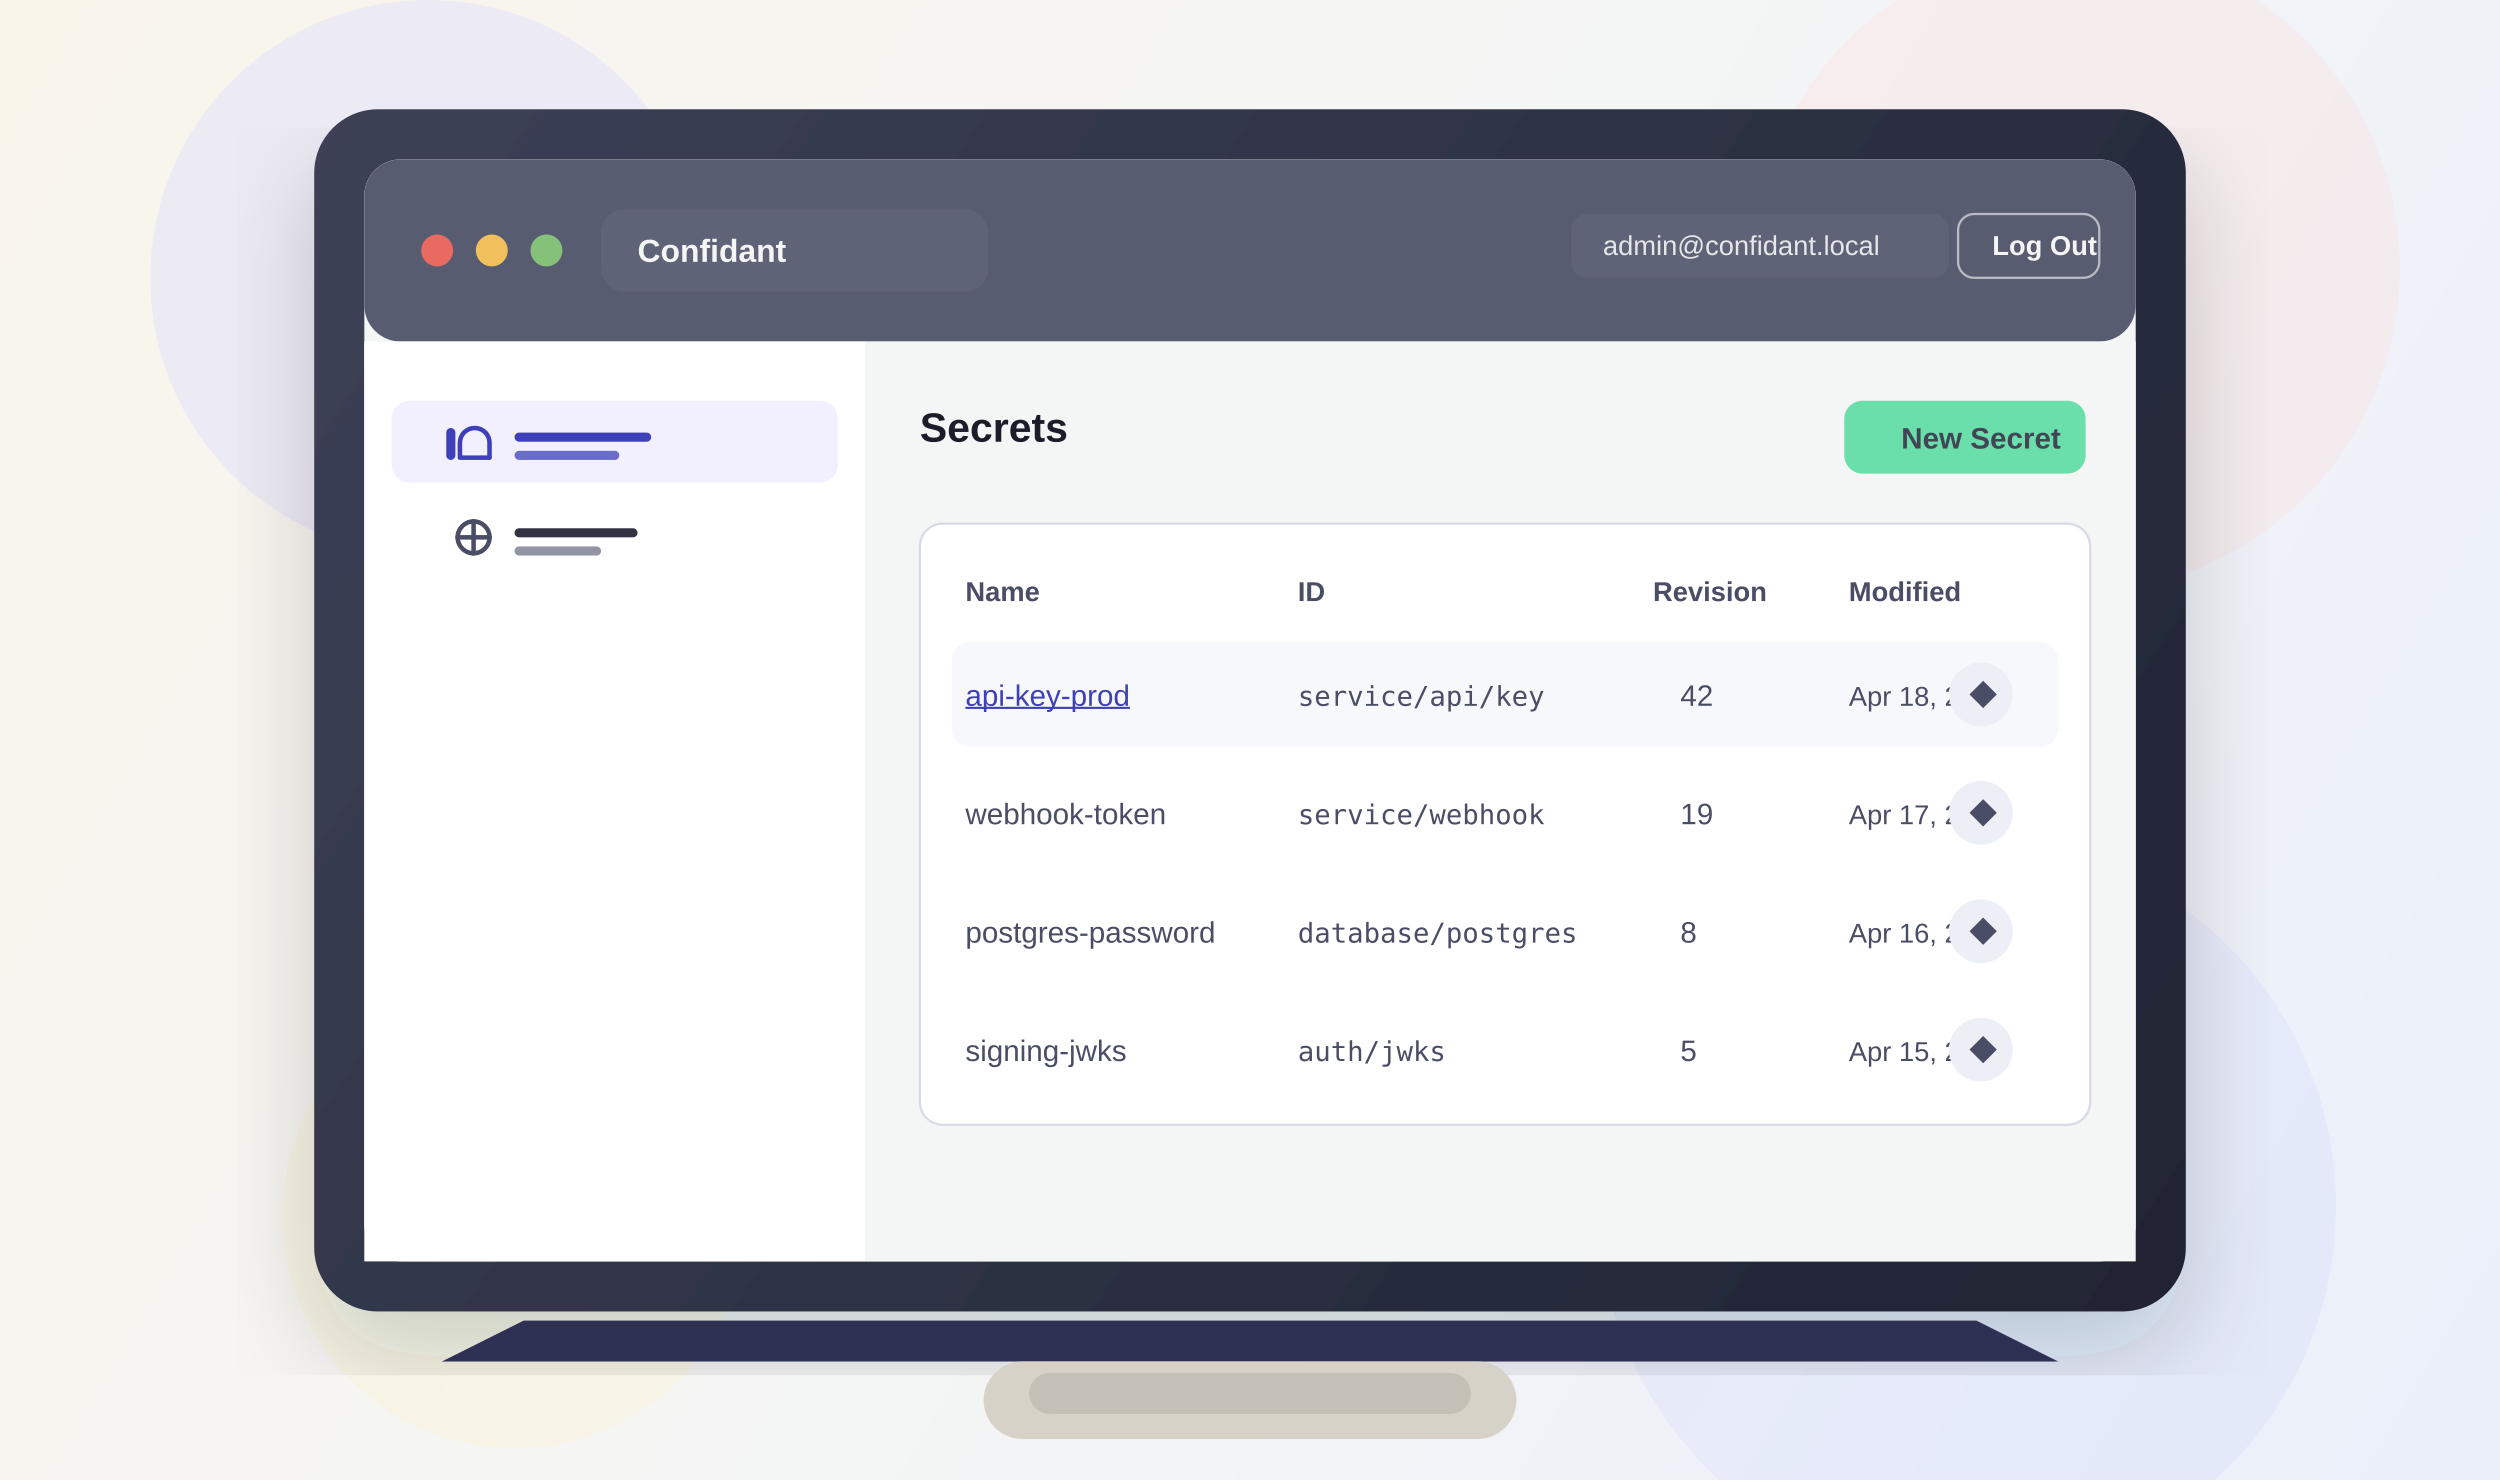
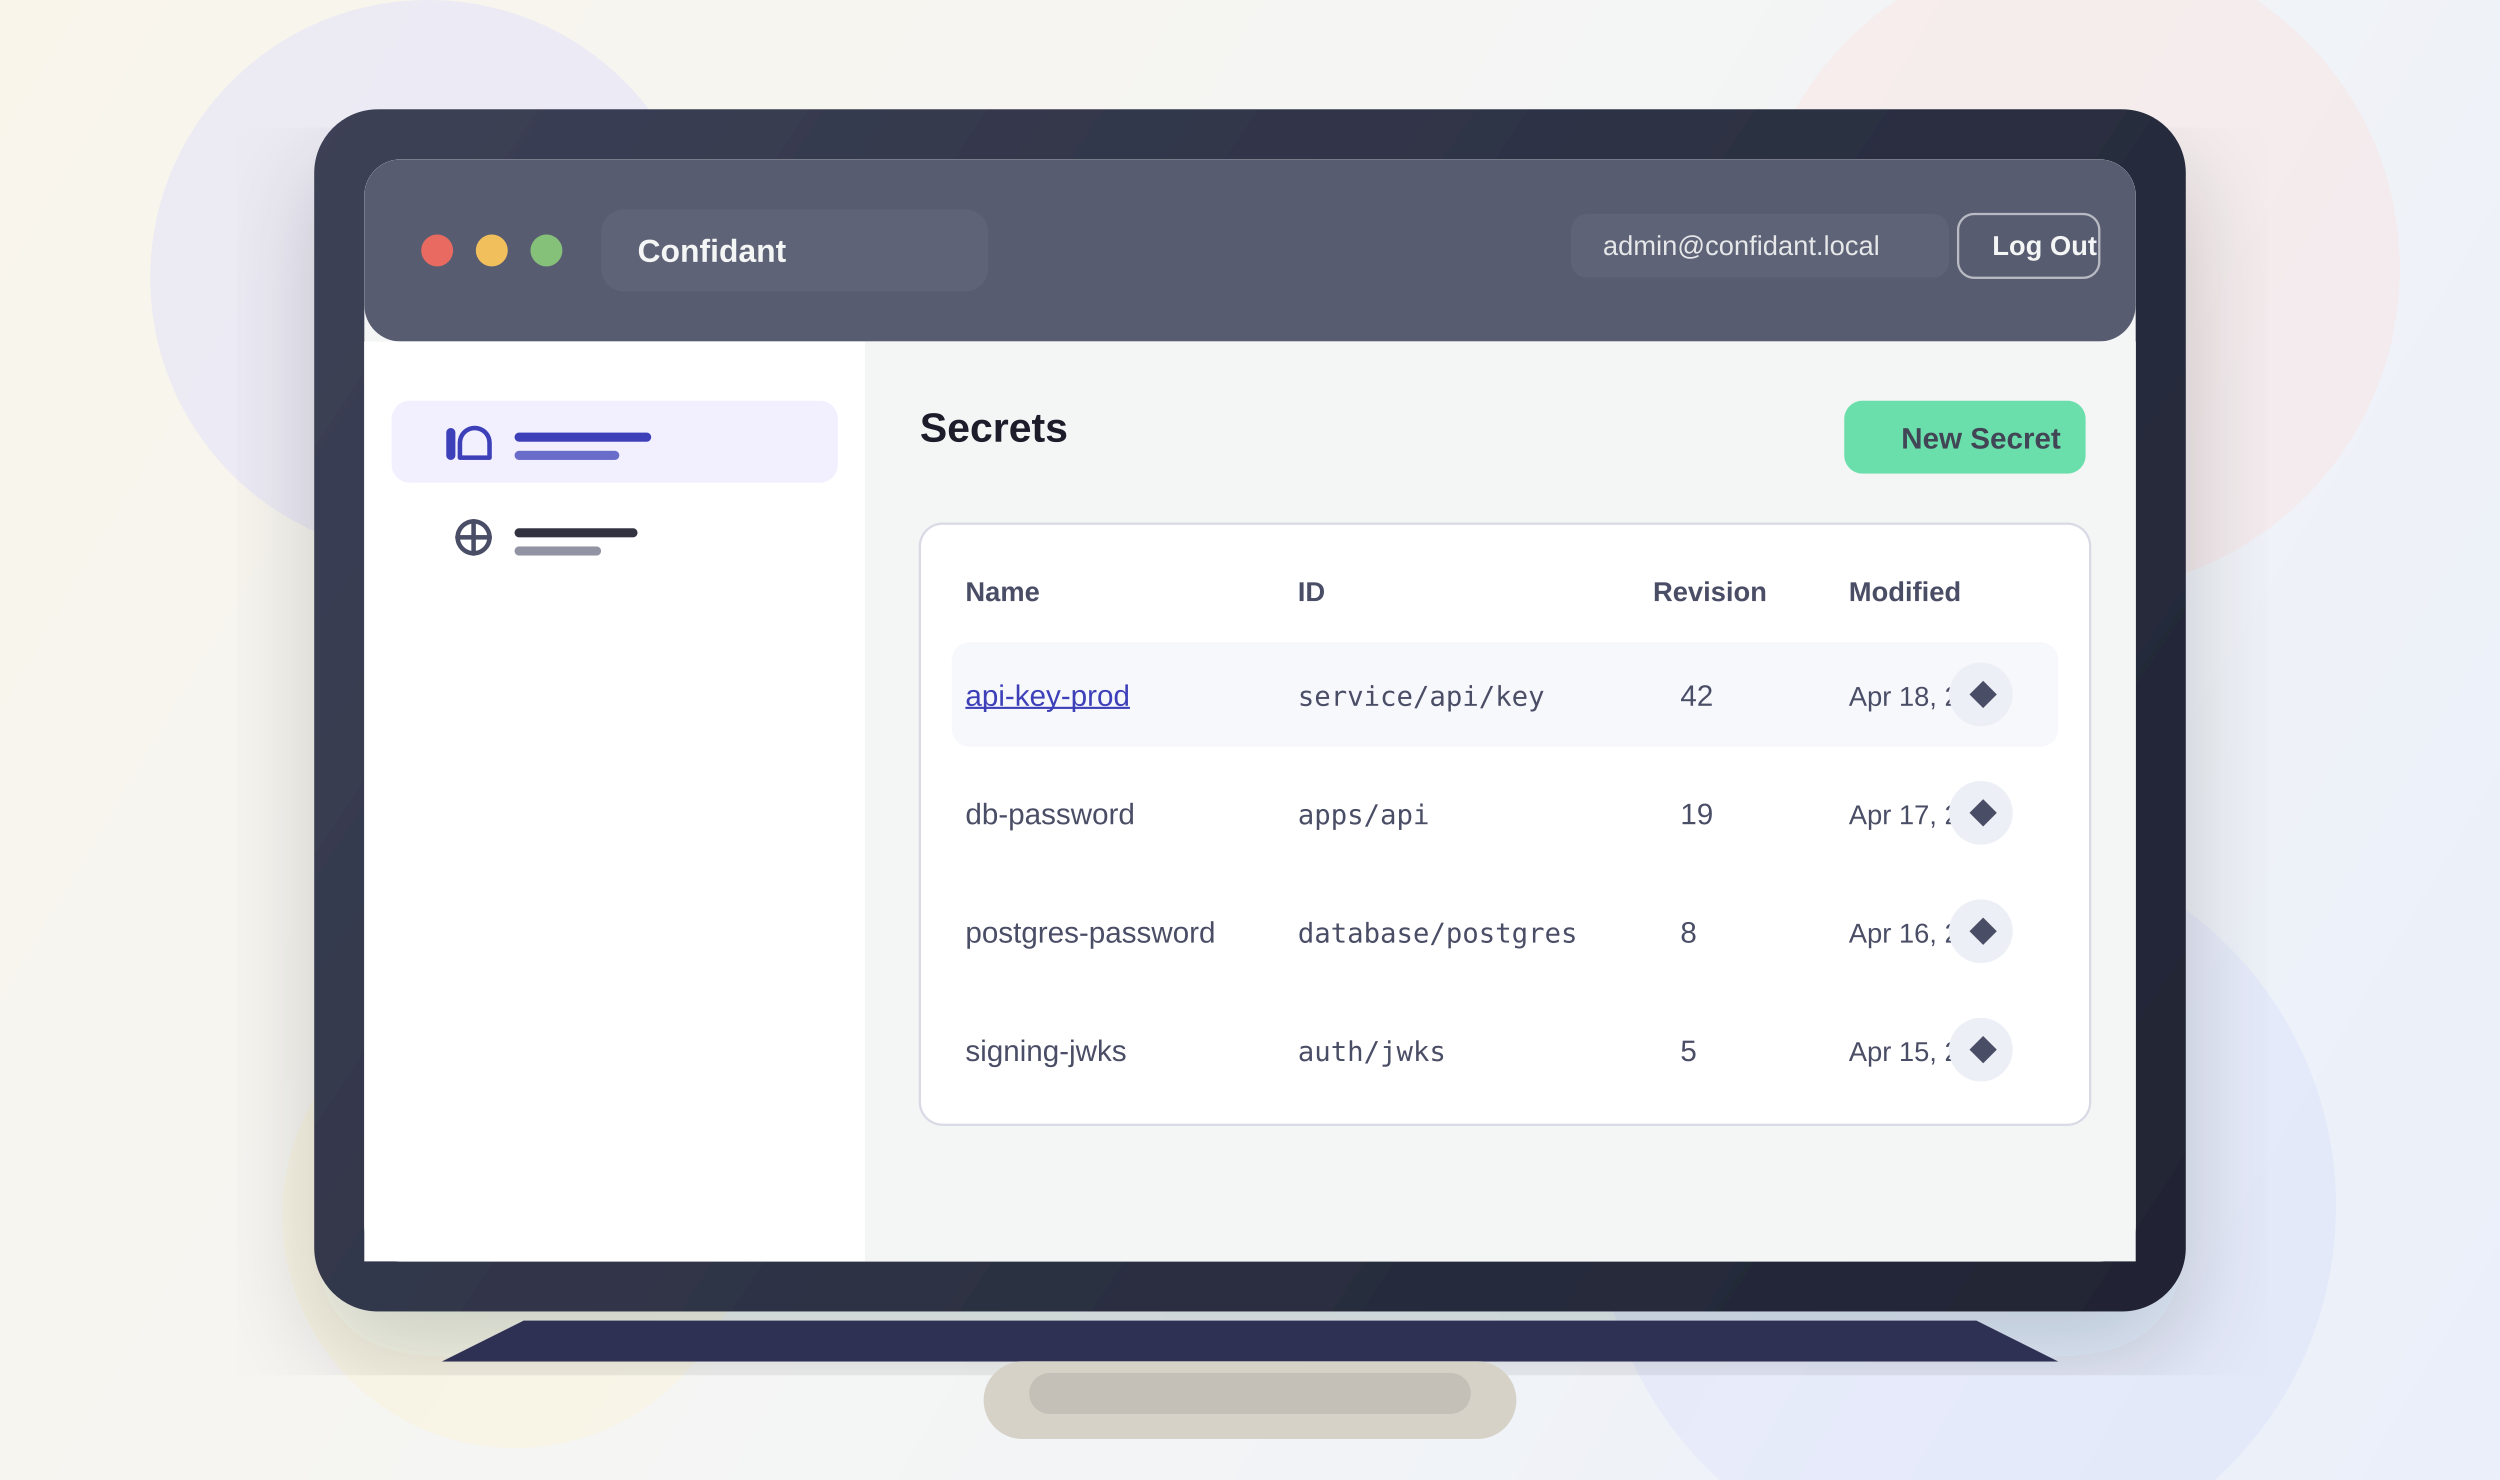
<svg xmlns="http://www.w3.org/2000/svg" width="1098" height="650" viewBox="0 0 1098 650" fill="none">
  <defs>
    <linearGradient id="bg" x1="0" y1="0" x2="1098" y2="650" gradientUnits="userSpaceOnUse">
      <stop offset="0" stop-color="#F9F5EB" />
      <stop offset="0.5" stop-color="#F4F5F5" />
      <stop offset="1" stop-color="#EAEFFA" />
    </linearGradient>
    <linearGradient id="laptop" x1="136" y1="50" x2="960" y2="596" gradientUnits="userSpaceOnUse">
      <stop offset="0" stop-color="#3C4156" />
      <stop offset="1" stop-color="#1F2333" />
    </linearGradient>
    <filter id="shadow" x="104" y="36" width="892" height="568" filterUnits="userSpaceOnUse">
      <feDropShadow dx="0" dy="20" stdDeviation="22" flood-color="#1A1C2A" flood-opacity="0.18" />
    </filter>
  </defs>
  <rect width="1098" height="650" fill="url(#bg)" />
  <circle cx="188" cy="122" r="122" fill="#D7D6FF" opacity="0.34" />
  <circle cx="912" cy="118" r="142" fill="#FFD7D2" opacity="0.26" />
  <circle cx="864" cy="530" r="162" fill="#C9D3FF" opacity="0.22" />
  <circle cx="226" cy="534" r="102" fill="#FFF0C1" opacity="0.26" />
  <g filter="url(#shadow)">
    <rect x="138" y="48" width="822" height="528" rx="28" fill="url(#laptop)" />
    <rect x="160" y="70" width="778" height="484" rx="16" fill="#F4F5F5" />
    <rect x="160" y="70" width="778" height="80" rx="16" fill="#585C70" />
    <circle cx="192" cy="110" r="7" fill="#E86A61" />
    <circle cx="216" cy="110" r="7" fill="#F2BF5D" />
    <circle cx="240" cy="110" r="7" fill="#86C17A" />
    <rect x="264" y="92" width="170" height="36" rx="10" fill="#6A6E84" opacity="0.38" />
    <text x="280" y="115" fill="#F4F5F5" font-family="Helvetica Neue, Arial, sans-serif" font-size="14" font-weight="700">Confidant</text>
    <rect x="690" y="94" width="166" height="28" rx="7" fill="#6A6E84" opacity="0.34" />
    <text x="704" y="112" fill="#F4F5F5" font-family="Helvetica Neue, Arial, sans-serif" font-size="12" opacity="0.9">admin@confidant.local</text>
    <rect x="860" y="94" width="62" height="28" rx="7" fill="none" stroke="#F4F5F5" stroke-opacity="0.62" />
    <text x="875" y="112" fill="#F4F5F5" font-family="Helvetica Neue, Arial, sans-serif" font-size="12" font-weight="700">Log Out</text>
    <rect x="160" y="150" width="220" height="404" rx="0" fill="#FFFFFF" />
    <rect x="380" y="150" width="558" height="404" rx="0" fill="#F4F5F5" />
    <rect x="172" y="176" width="196" height="36" rx="8" fill="#F2F0FF" />
    <rect x="196" y="188" width="4" height="14" rx="2" fill="#3D40B8" />
    <path d="M202 194.5C202 190.9 204.8 188 208.5 188C212.2 188 215 190.9 215 194.5V201H202V194.5Z" stroke="#3D40B8" stroke-width="2" stroke-linejoin="round" />
    <rect x="226" y="190" width="60" height="4" rx="2" fill="#3D40B8" />
    <rect x="226" y="198" width="46" height="4" rx="2" fill="#3D40B8" opacity="0.75" />
    <rect x="172" y="218" width="196" height="36" rx="8" fill="#FFFFFF" />
    <circle cx="208" cy="236" r="7" stroke="#4A4D65" stroke-width="2" />
    <path d="M208 229V243M201 236H215" stroke="#4A4D65" stroke-width="2" stroke-linecap="round" />
    <rect x="226" y="232" width="54" height="4" rx="2" fill="#1A1C2A" opacity="0.9" />
    <rect x="226" y="240" width="38" height="4" rx="2" fill="#4A4D65" opacity="0.6" />
    <text x="404" y="194" fill="#1A1C2A" font-family="Helvetica Neue, Arial, sans-serif" font-size="18" font-weight="700">Secrets</text>
    <rect x="810" y="176" width="106" height="32" rx="8" fill="#6BDFAB" />
    <text x="835" y="197" fill="#424554" font-family="Helvetica Neue, Arial, sans-serif" font-size="13" font-weight="700">New Secret</text>
    <rect x="404" y="230" width="514" height="264" rx="10" fill="#FFFFFF" stroke="#D9DAE6" />
    <text x="424" y="264" fill="#4A4D65" font-family="Helvetica Neue, Arial, sans-serif" font-size="12" font-weight="700">Name</text>
    <text x="570" y="264" fill="#4A4D65" font-family="Helvetica Neue, Arial, sans-serif" font-size="12" font-weight="700">ID</text>
    <text x="726" y="264" fill="#4A4D65" font-family="Helvetica Neue, Arial, sans-serif" font-size="12" font-weight="700">Revision</text>
    <text x="812" y="264" fill="#4A4D65" font-family="Helvetica Neue, Arial, sans-serif" font-size="12" font-weight="700">Modified</text>
    <rect x="418" y="282" width="486" height="46" rx="8" fill="#F7F8FC" />
    <text x="424" y="310" fill="#3D40B8" font-family="Helvetica Neue, Arial, sans-serif" font-size="13" text-decoration="underline">api-key-prod</text>
    <text x="570" y="310" fill="#4A4D65" font-family="monospace" font-size="12">service/api/key</text>
    <text x="738" y="310" fill="#4A4D65" font-family="Helvetica Neue, Arial, sans-serif" font-size="13">42</text>
    <text x="812" y="310" fill="#4A4D65" font-family="Helvetica Neue, Arial, sans-serif" font-size="12">Apr 18, 2026</text>
    <rect x="856" y="291" width="28" height="28" rx="14" fill="#EDEFF7" />
    <path d="M865 305L871 299L877 305L871 311L865 305Z" fill="#4A4D65" />
    <rect x="418" y="334" width="486" height="46" rx="8" fill="#FFFFFF" />
-     <text x="424" y="362" fill="#4A4D65" font-family="Helvetica Neue, Arial, sans-serif" font-size="13">webhook-token</text>
-     <text x="570" y="362" fill="#4A4D65" font-family="monospace" font-size="12">service/webhook</text>
+     <text x="424" y="362" fill="#4A4D65" font-family="Helvetica Neue, Arial, sans-serif" font-size="13">db-password</text>
+     <text x="570" y="362" fill="#4A4D65" font-family="monospace" font-size="12">apps/api</text>
    <text x="738" y="362" fill="#4A4D65" font-family="Helvetica Neue, Arial, sans-serif" font-size="13">19</text>
    <text x="812" y="362" fill="#4A4D65" font-family="Helvetica Neue, Arial, sans-serif" font-size="12">Apr 17, 2026</text>
    <rect x="856" y="343" width="28" height="28" rx="14" fill="#EDEFF7" />
    <path d="M865 357L871 351L877 357L871 363L865 357Z" fill="#4A4D65" />
    <rect x="418" y="386" width="486" height="46" rx="8" fill="#FFFFFF" />
    <text x="424" y="414" fill="#4A4D65" font-family="Helvetica Neue, Arial, sans-serif" font-size="13">postgres-password</text>
    <text x="570" y="414" fill="#4A4D65" font-family="monospace" font-size="12">database/postgres</text>
    <text x="738" y="414" fill="#4A4D65" font-family="Helvetica Neue, Arial, sans-serif" font-size="13">8</text>
    <text x="812" y="414" fill="#4A4D65" font-family="Helvetica Neue, Arial, sans-serif" font-size="12">Apr 16, 2026</text>
    <rect x="856" y="395" width="28" height="28" rx="14" fill="#EDEFF7" />
    <path d="M865 409L871 403L877 409L871 415L865 409Z" fill="#4A4D65" />
    <rect x="418" y="438" width="486" height="46" rx="8" fill="#FFFFFF" />
    <text x="424" y="466" fill="#4A4D65" font-family="Helvetica Neue, Arial, sans-serif" font-size="13">signing-jwks</text>
    <text x="570" y="466" fill="#4A4D65" font-family="monospace" font-size="12">auth/jwks</text>
    <text x="738" y="466" fill="#4A4D65" font-family="Helvetica Neue, Arial, sans-serif" font-size="13">5</text>
    <text x="812" y="466" fill="#4A4D65" font-family="Helvetica Neue, Arial, sans-serif" font-size="12">Apr 15, 2026</text>
    <rect x="856" y="447" width="28" height="28" rx="14" fill="#EDEFF7" />
    <path d="M865 461L871 455L877 461L871 467L865 461Z" fill="#4A4D65" />
  </g>
  <path d="M230 580H868L904 598H194L230 580Z" fill="#2E3154" />
  <rect x="432" y="598" width="234" height="34" rx="17" fill="#D6D2C8" />
  <rect x="452" y="603" width="194" height="18" rx="9" fill="#C5C0B7" />
</svg>
